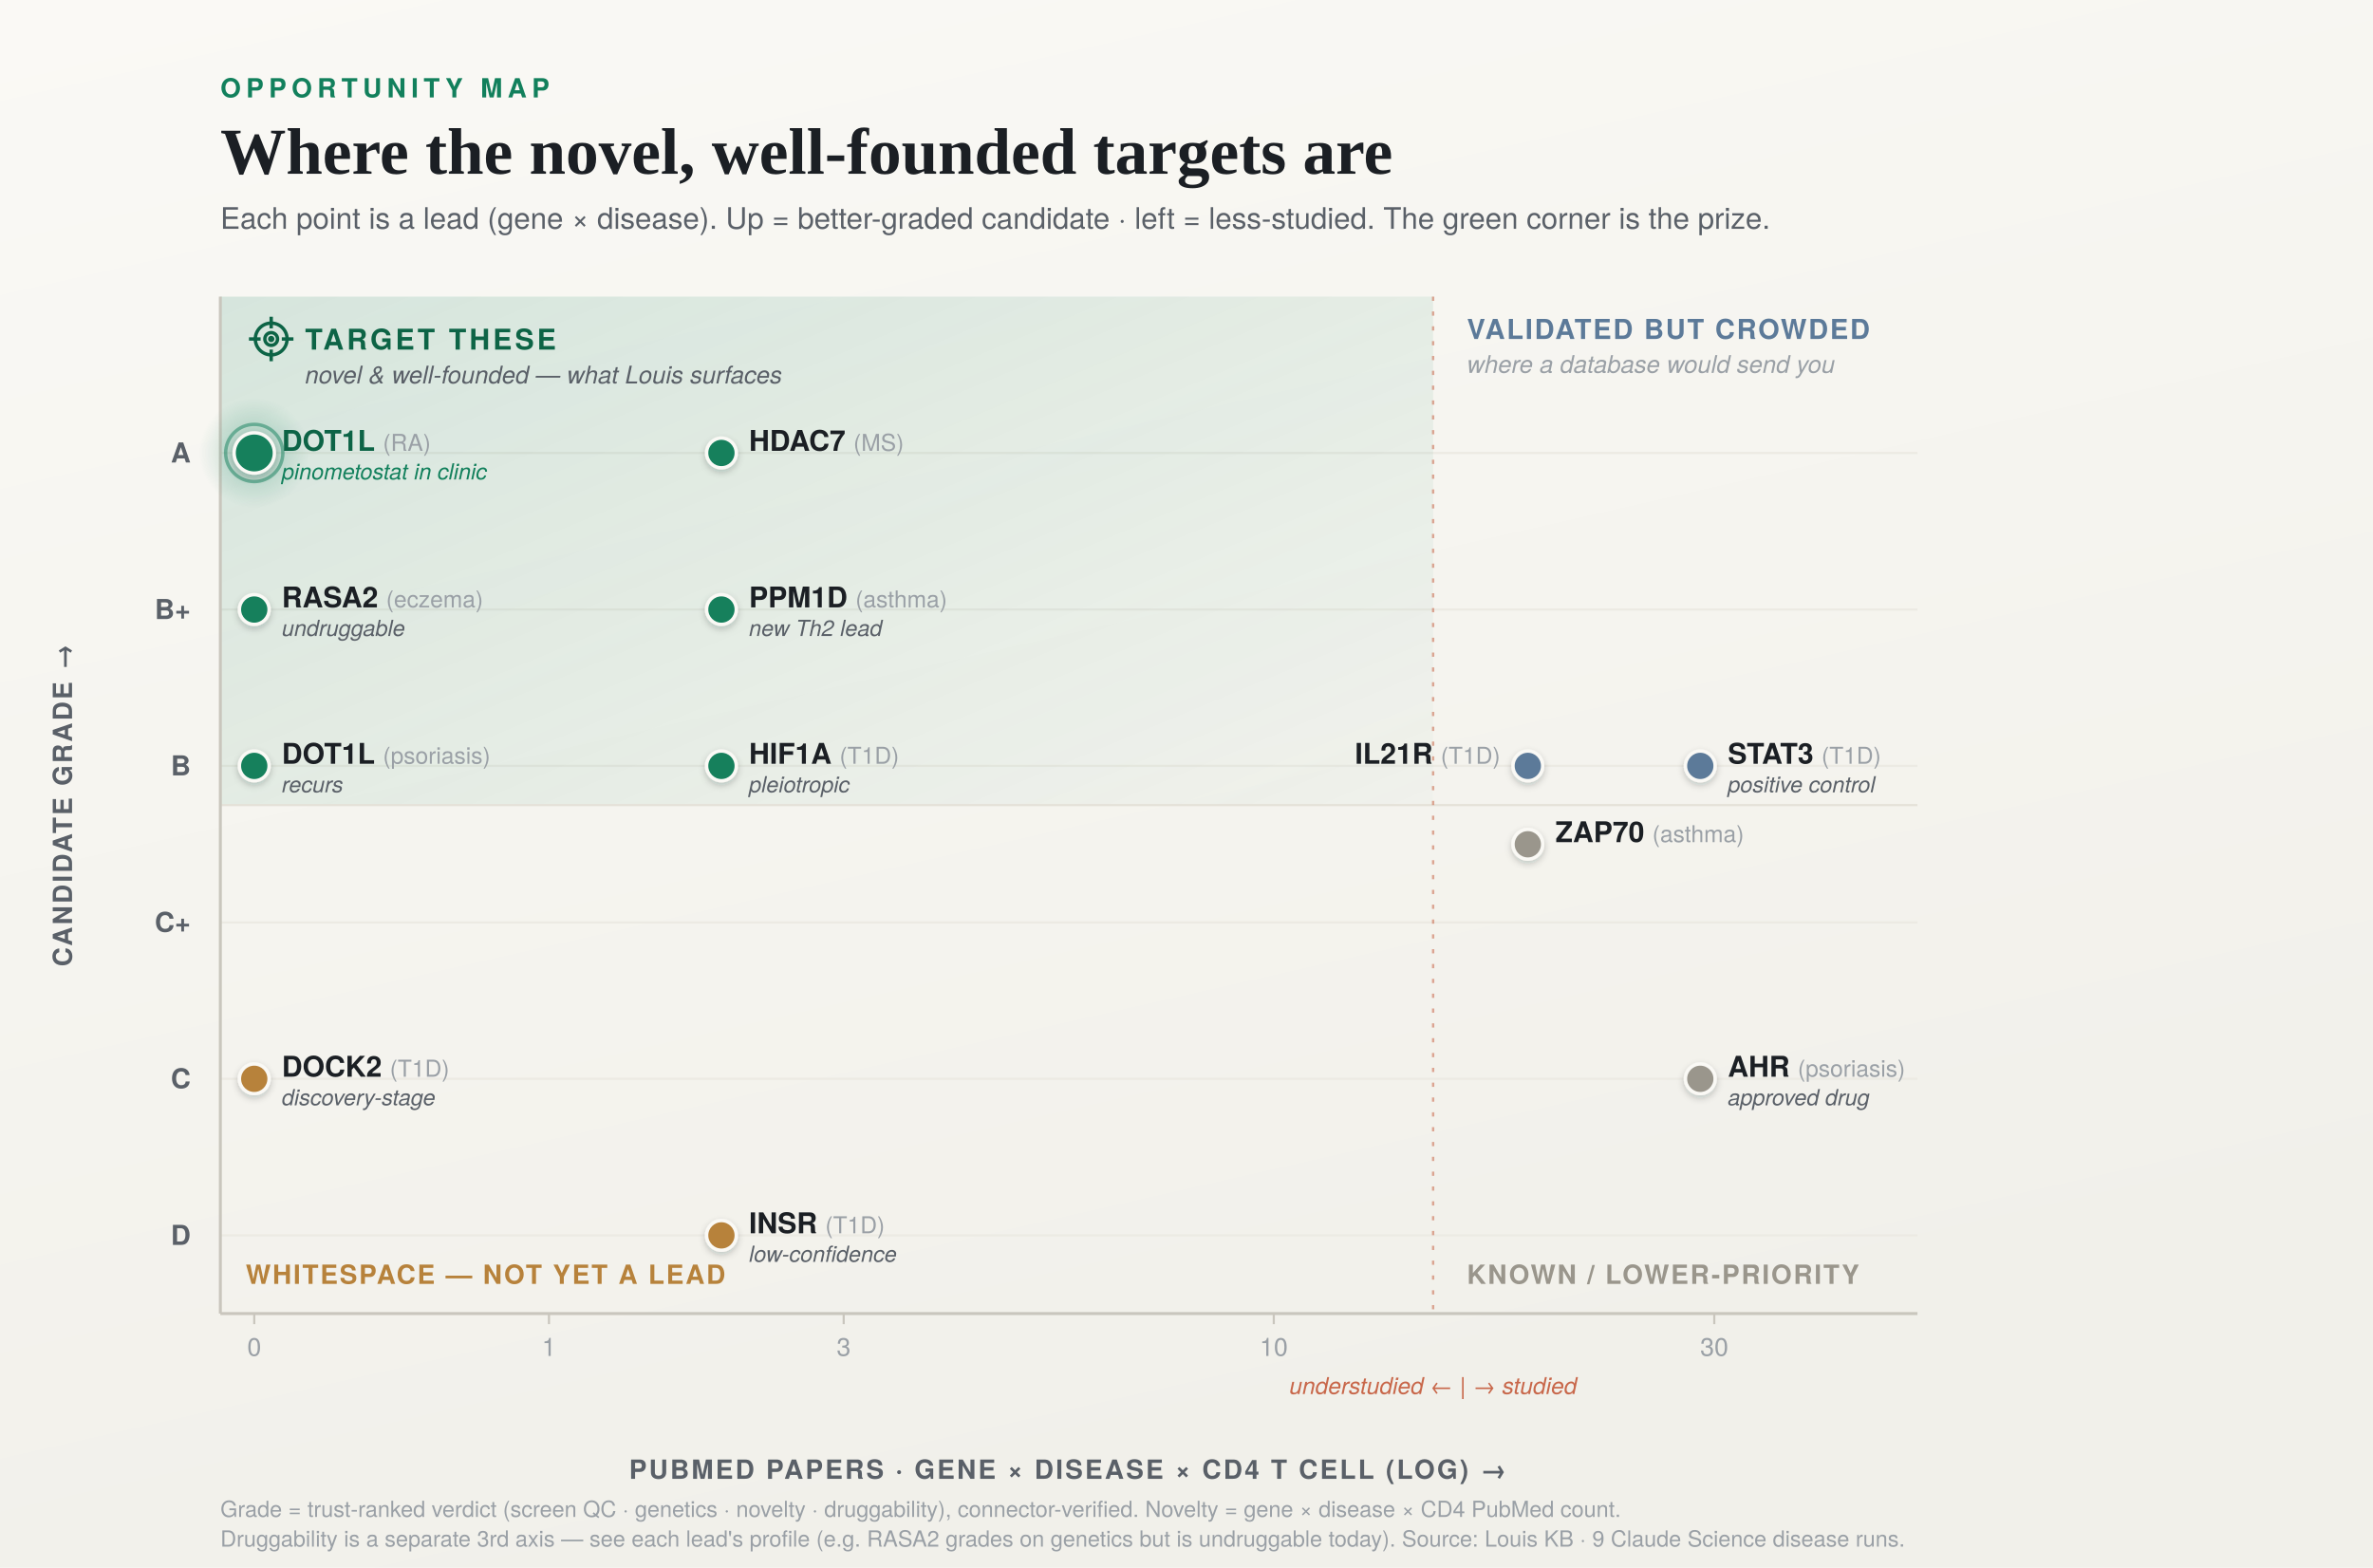
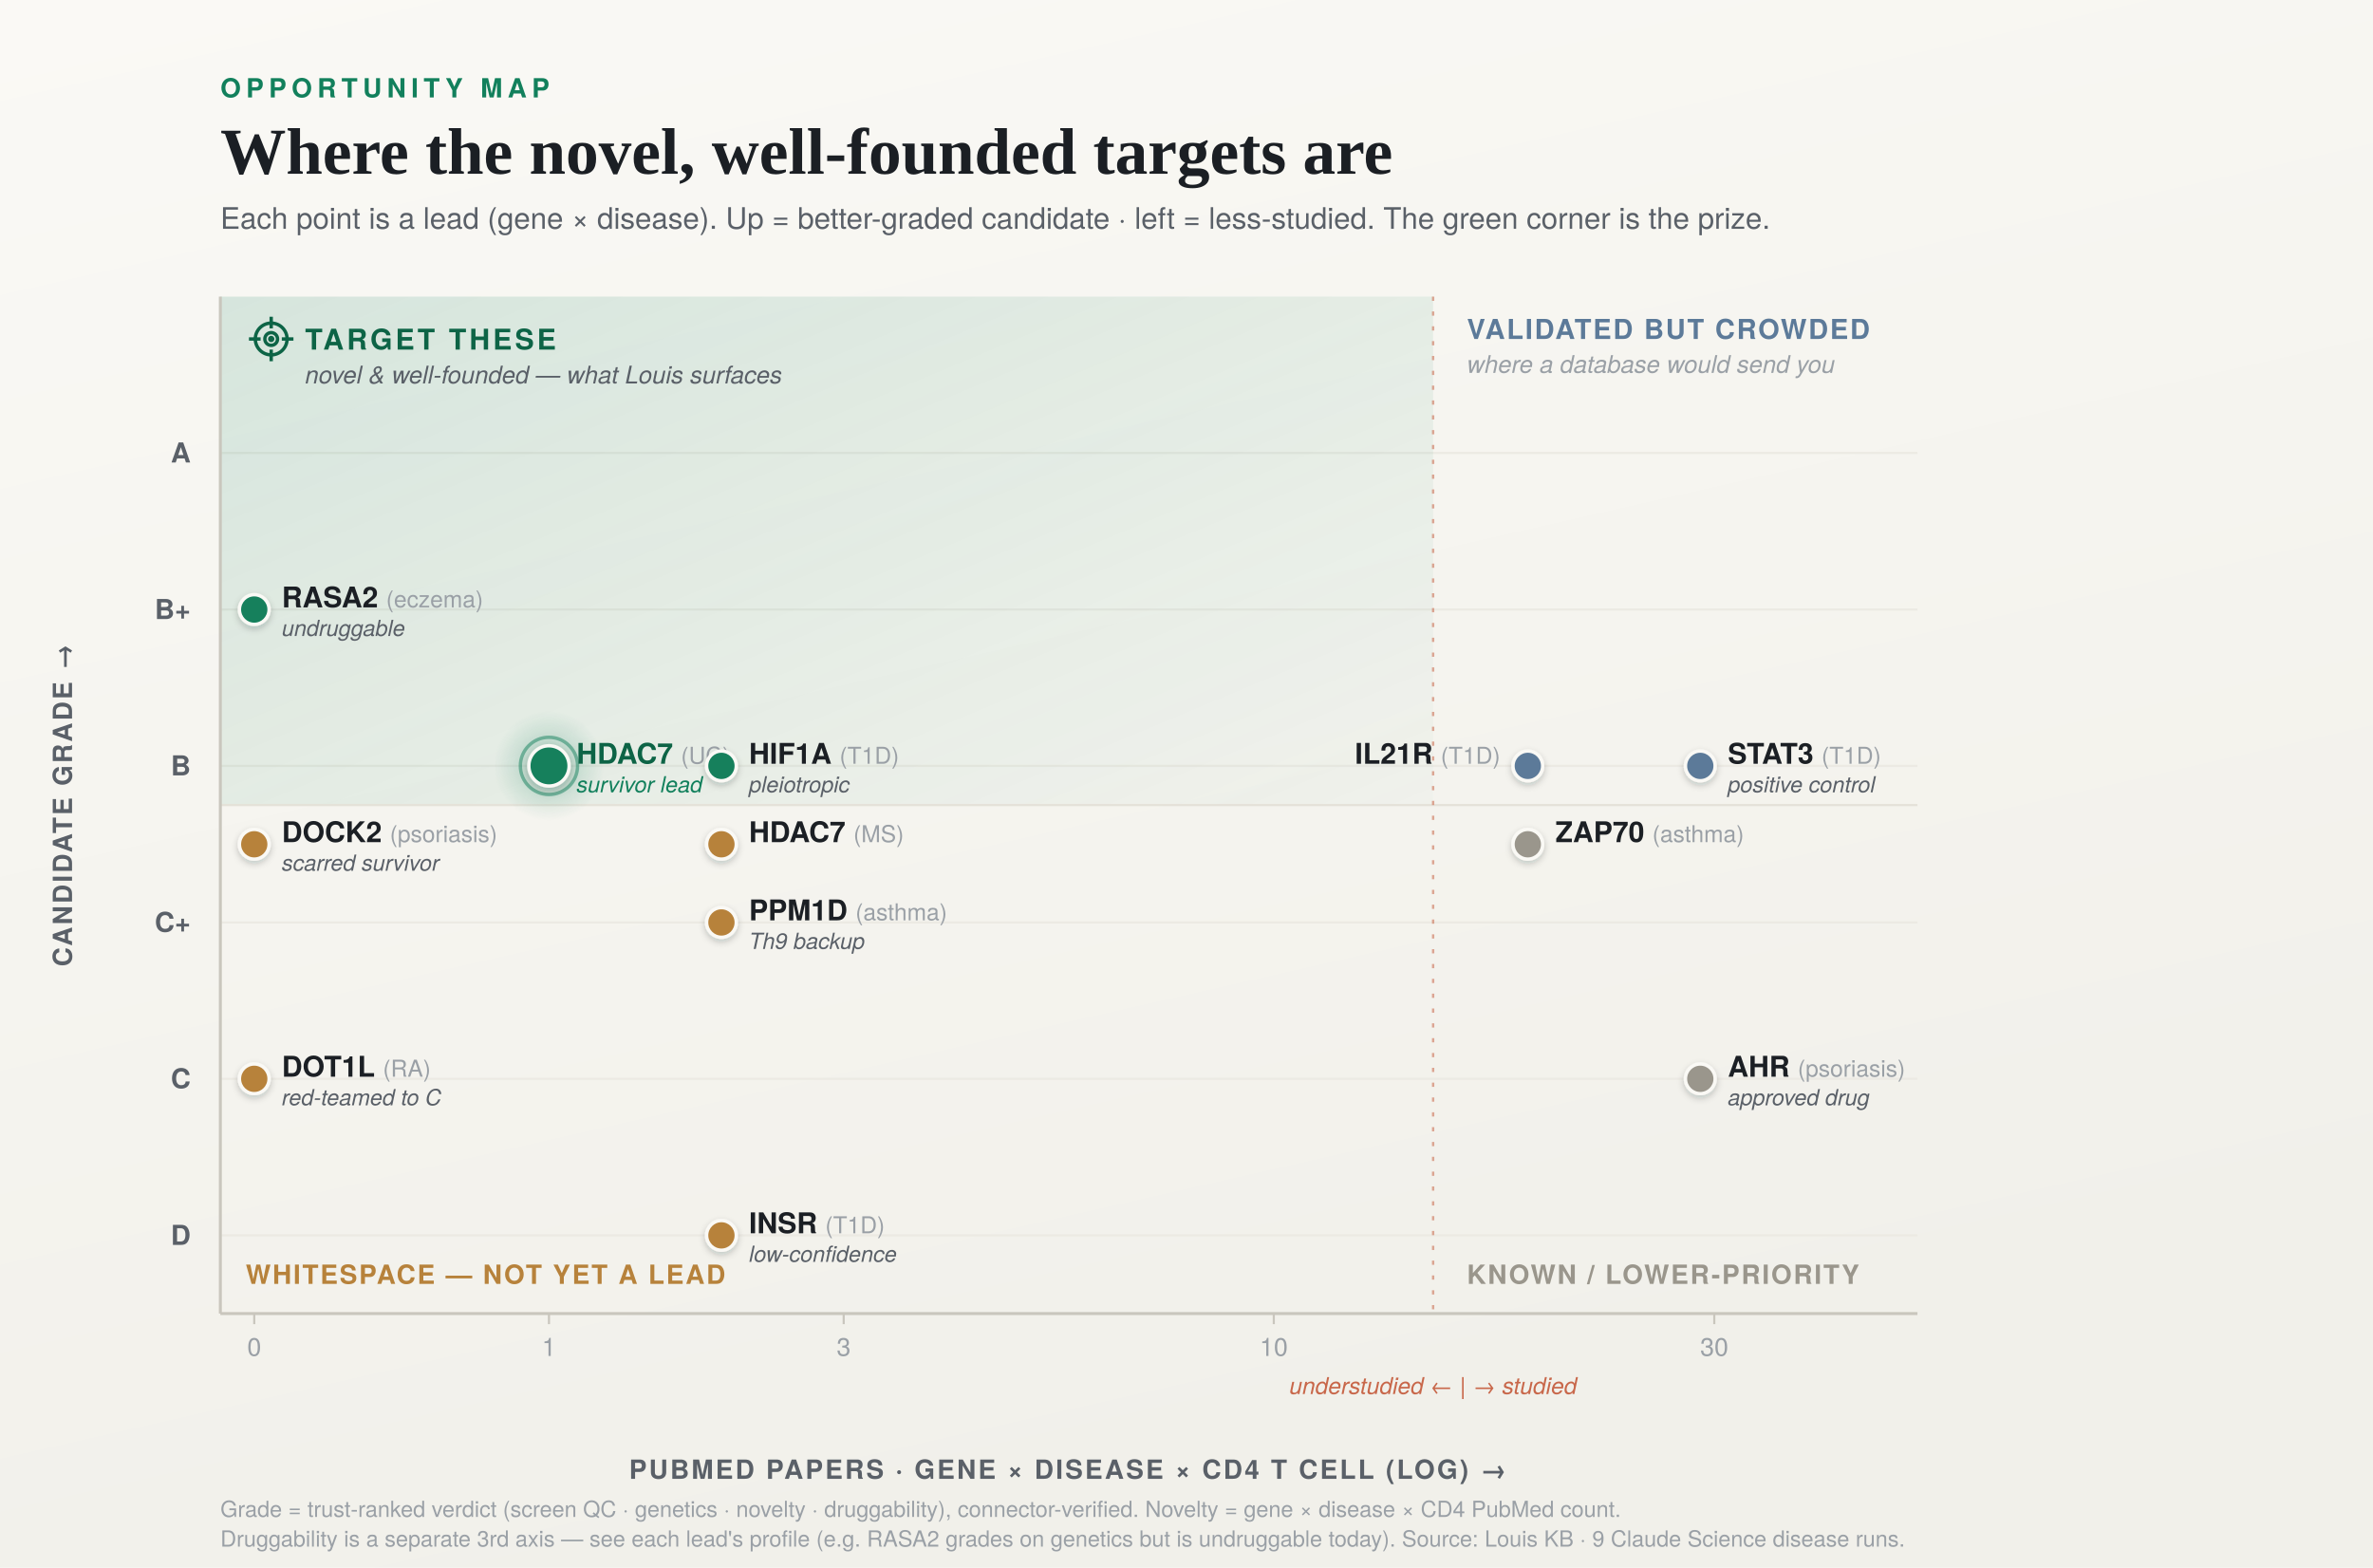
<svg xmlns="http://www.w3.org/2000/svg" viewBox="0 0 1120 740">
  <defs>
    <linearGradient id="paper" x1="0" y1="0" x2="0.35" y2="1">
      <stop offset="0" stop-color="#FAF9F5" />
      <stop offset="1" stop-color="#F1F0EA" />
    </linearGradient>
    <linearGradient id="prize" x1="0" y1="0" x2="1" y2="1">
      <stop offset="0" stop-color="#12805C" stop-opacity="0.15" />
      <stop offset="1" stop-color="#12805C" stop-opacity="0.015" />
    </linearGradient>
    <radialGradient id="glow">
      <stop offset="0" stop-color="#12805C" stop-opacity="0.30" />
      <stop offset="1" stop-color="#12805C" stop-opacity="0" />
    </radialGradient>
    <filter id="dot" x="-60%" y="-60%" width="220%" height="220%">
      <feDropShadow dx="0" dy="1.4" stdDeviation="1.7" flood-color="#1B1F24" flood-opacity="0.22" />
    </filter>
  </defs>
  <rect width="1120" height="740" fill="url(#paper)" />
  <line x1="104" y1="213.8" x2="905" y2="213.8" stroke="#ECEAE3" stroke-width="1" />
  <line x1="104" y1="287.7" x2="905" y2="287.7" stroke="#ECEAE3" stroke-width="1" />
  <line x1="104" y1="361.5" x2="905" y2="361.5" stroke="#ECEAE3" stroke-width="1" />
  <line x1="104" y1="435.4" x2="905" y2="435.4" stroke="#ECEAE3" stroke-width="1" />
  <line x1="104" y1="509.2" x2="905" y2="509.2" stroke="#ECEAE3" stroke-width="1" />
  <line x1="104" y1="583.1" x2="905" y2="583.1" stroke="#ECEAE3" stroke-width="1" />
  <rect x="104" y="140" width="572.4" height="240.0" fill="url(#prize)" />
  <line x1="104" y1="380.0" x2="905" y2="380.0" stroke="#E4E1D8" stroke-width="1" />
  <line x1="676.4" y1="140" x2="676.4" y2="620" stroke="#C8674A" stroke-width="1.1" stroke-opacity="0.55" stroke-dasharray="2 5" />
  <line x1="104" y1="620" x2="905" y2="620" stroke="#C9C6BD" stroke-width="1.4" />
  <line x1="104" y1="140" x2="104" y2="620" stroke="#C9C6BD" stroke-width="1.4" />
  <text x="104" y="46" font-family="'Avenir Next','Helvetica Neue',-apple-system,'Segoe UI',sans-serif" font-size="12.5" font-weight="700" letter-spacing="2.4" fill="#12805C">OPPORTUNITY MAP</text>
  <text x="104" y="82" font-family="'Iowan Old Style','Charter',Georgia,'Times New Roman',serif" font-size="31" font-weight="700" fill="#1B1F24">Where the novel, well-founded targets are</text>
  <text x="104" y="108" font-family="'Avenir Next','Helvetica Neue',-apple-system,'Segoe UI',sans-serif" font-size="14" fill="#5A6068">Each point is a lead (gene × disease). Up = better-graded candidate · left = less-studied. The green corner is the prize.</text>
  <g stroke="#0D6446" stroke-width="1.6" fill="none">
    <circle cx="128" cy="160" r="7.5" />
    <circle cx="128" cy="160" r="3" />
    <line x1="128" y1="149.5" x2="128" y2="155" />
    <line x1="128" y1="165" x2="128" y2="170.5" />
    <line x1="117.5" y1="160" x2="123" y2="160" />
    <line x1="133" y1="160" x2="138.5" y2="160" />
  </g>
  <circle cx="128" cy="160" r="1.5" fill="#0D6446" />
  <text x="144" y="165" font-family="'Avenir Next','Helvetica Neue',-apple-system,'Segoe UI',sans-serif" font-size="13.5" font-weight="700" letter-spacing="1.4" fill="#0D6446">TARGET THESE</text>
  <text x="144" y="181" font-family="'Avenir Next','Helvetica Neue',-apple-system,'Segoe UI',sans-serif" font-size="11.5" font-style="italic" fill="#5A6068">novel &amp; well-founded — what Louis surfaces</text>
  <text x="692.357" y="160" font-family="'Avenir Next','Helvetica Neue',-apple-system,'Segoe UI',sans-serif" font-size="13" font-weight="700" letter-spacing="0.8" fill="#5C7A99">VALIDATED BUT CROWDED</text>
  <text x="692.357" y="176" font-family="'Avenir Next','Helvetica Neue',-apple-system,'Segoe UI',sans-serif" font-size="11.5" font-style="italic" fill="#9AA0A6">where a database would send you</text>
  <text x="116" y="606" font-family="'Avenir Next','Helvetica Neue',-apple-system,'Segoe UI',sans-serif" font-size="12.5" font-weight="700" letter-spacing="0.8" fill="#B7823B">WHITESPACE — NOT YET A LEAD</text>
  <text x="692.357" y="606" font-family="'Avenir Next','Helvetica Neue',-apple-system,'Segoe UI',sans-serif" font-size="12.5" font-weight="700" letter-spacing="0.8" fill="#9A968C">KNOWN / LOWER-PRIORITY</text>
  <text x="90" y="218.3" font-family="'Avenir Next','Helvetica Neue',-apple-system,'Segoe UI',sans-serif" font-size="13" font-weight="600" fill="#5A6068" text-anchor="end">A</text>
  <text x="90" y="292.2" font-family="'Avenir Next','Helvetica Neue',-apple-system,'Segoe UI',sans-serif" font-size="13" font-weight="600" fill="#5A6068" text-anchor="end">B+</text>
  <text x="90" y="366.0" font-family="'Avenir Next','Helvetica Neue',-apple-system,'Segoe UI',sans-serif" font-size="13" font-weight="600" fill="#5A6068" text-anchor="end">B</text>
  <text x="90" y="439.9" font-family="'Avenir Next','Helvetica Neue',-apple-system,'Segoe UI',sans-serif" font-size="13" font-weight="600" fill="#5A6068" text-anchor="end">C+</text>
  <text x="90" y="513.7" font-family="'Avenir Next','Helvetica Neue',-apple-system,'Segoe UI',sans-serif" font-size="13" font-weight="600" fill="#5A6068" text-anchor="end">C</text>
  <text x="90" y="587.6" font-family="'Avenir Next','Helvetica Neue',-apple-system,'Segoe UI',sans-serif" font-size="13" font-weight="600" fill="#5A6068" text-anchor="end">D</text>
  <text x="34" y="380" font-family="'Avenir Next','Helvetica Neue',-apple-system,'Segoe UI',sans-serif" font-size="12.5" font-weight="600" letter-spacing="1" fill="#5A6068" text-anchor="middle" transform="rotate(-90 34 380)">CANDIDATE GRADE →</text>
  <line x1="120.0" y1="620" x2="120.0" y2="625" stroke="#C9C6BD" />
  <text x="120.0" y="640" font-family="'Avenir Next','Helvetica Neue',-apple-system,'Segoe UI',sans-serif" font-size="12" fill="#9AA0A6" text-anchor="middle" style="font-variant-numeric:tabular-nums">0</text>
  <line x1="259.1" y1="620" x2="259.1" y2="625" stroke="#C9C6BD" />
  <text x="259.1" y="640" font-family="'Avenir Next','Helvetica Neue',-apple-system,'Segoe UI',sans-serif" font-size="12" fill="#9AA0A6" text-anchor="middle" style="font-variant-numeric:tabular-nums">1</text>
  <line x1="398.2" y1="620" x2="398.2" y2="625" stroke="#C9C6BD" />
  <text x="398.2" y="640" font-family="'Avenir Next','Helvetica Neue',-apple-system,'Segoe UI',sans-serif" font-size="12" fill="#9AA0A6" text-anchor="middle" style="font-variant-numeric:tabular-nums">3</text>
  <line x1="601.2" y1="620" x2="601.2" y2="625" stroke="#C9C6BD" />
  <text x="601.2" y="640" font-family="'Avenir Next','Helvetica Neue',-apple-system,'Segoe UI',sans-serif" font-size="12" fill="#9AA0A6" text-anchor="middle" style="font-variant-numeric:tabular-nums">10</text>
  <line x1="809.1" y1="620" x2="809.1" y2="625" stroke="#C9C6BD" />
  <text x="809.1" y="640" font-family="'Avenir Next','Helvetica Neue',-apple-system,'Segoe UI',sans-serif" font-size="12" fill="#9AA0A6" text-anchor="middle" style="font-variant-numeric:tabular-nums">30</text>
  <text x="504" y="698" font-family="'Avenir Next','Helvetica Neue',-apple-system,'Segoe UI',sans-serif" font-size="12.5" font-weight="600" letter-spacing="1" fill="#5A6068" text-anchor="middle">PUBMED PAPERS · GENE × DISEASE × CD4 T CELL  (LOG) →</text>
  <text x="676.4" y="658" font-family="'Avenir Next','Helvetica Neue',-apple-system,'Segoe UI',sans-serif" font-size="11" font-style="italic" fill="#C8674A" text-anchor="middle">understudied ← | → studied</text>
-   <circle cx="120.0" cy="213.8" r="26" fill="url(#glow)" />
-   <circle cx="120.0" cy="213.8" r="13.5" fill="none" stroke="#12805C" stroke-width="1.6" stroke-opacity="0.5" />
-   <circle cx="120.0" cy="213.8" r="9.5" fill="#12805C" stroke="#FAF9F5" stroke-width="1.6" filter="url(#dot)" />
-   <text x="133.0" y="212.8" font-family="'Avenir Next','Helvetica Neue',-apple-system,'Segoe UI',sans-serif" font-size="13.5" font-weight="700" fill="#0D6446" text-anchor="start">DOT1L <tspan font-size="11" font-weight="400" fill="#9AA0A6">(RA)</tspan>
+   <circle cx="259.1" cy="361.5" r="26" fill="url(#glow)" />
+   <circle cx="259.1" cy="361.5" r="13.5" fill="none" stroke="#12805C" stroke-width="1.6" stroke-opacity="0.5" />
+   <circle cx="259.1" cy="361.5" r="9.5" fill="#12805C" stroke="#FAF9F5" stroke-width="1.6" filter="url(#dot)" />
+   <text x="272.1" y="360.5" font-family="'Avenir Next','Helvetica Neue',-apple-system,'Segoe UI',sans-serif" font-size="13.5" font-weight="700" fill="#0D6446" text-anchor="start">HDAC7 <tspan font-size="11" font-weight="400" fill="#9AA0A6">(UC)</tspan>
  </text>
-   <text x="133.0" y="226.3" font-family="'Avenir Next','Helvetica Neue',-apple-system,'Segoe UI',sans-serif" font-size="10.5" font-style="italic" fill="#12805C" text-anchor="start">pinometostat in clinic</text>
-   <circle cx="340.5" cy="213.8" r="7" fill="#12805C" stroke="#FAF9F5" stroke-width="1.6" filter="url(#dot)" />
-   <text x="353.5" y="212.8" font-family="'Avenir Next','Helvetica Neue',-apple-system,'Segoe UI',sans-serif" font-size="13.5" font-weight="700" fill="#1B1F24" text-anchor="start">HDAC7 <tspan font-size="11" font-weight="400" fill="#9AA0A6">(MS)</tspan>
+   <text x="272.1" y="374.0" font-family="'Avenir Next','Helvetica Neue',-apple-system,'Segoe UI',sans-serif" font-size="10.5" font-style="italic" fill="#12805C" text-anchor="start">survivor lead</text>
+   <circle cx="120.0" cy="509.2" r="7" fill="#B7823B" stroke="#FAF9F5" stroke-width="1.6" filter="url(#dot)" />
+   <text x="133.0" y="508.2" font-family="'Avenir Next','Helvetica Neue',-apple-system,'Segoe UI',sans-serif" font-size="13.5" font-weight="700" fill="#1B1F24" text-anchor="start">DOT1L <tspan font-size="11" font-weight="400" fill="#9AA0A6">(RA)</tspan>
  </text>
-   <circle cx="340.5" cy="287.7" r="7" fill="#12805C" stroke="#FAF9F5" stroke-width="1.6" filter="url(#dot)" />
-   <text x="353.5" y="286.7" font-family="'Avenir Next','Helvetica Neue',-apple-system,'Segoe UI',sans-serif" font-size="13.5" font-weight="700" fill="#1B1F24" text-anchor="start">PPM1D <tspan font-size="11" font-weight="400" fill="#9AA0A6">(asthma)</tspan>
+   <text x="133.0" y="521.7" font-family="'Avenir Next','Helvetica Neue',-apple-system,'Segoe UI',sans-serif" font-size="10.5" font-style="italic" fill="#5A6068" text-anchor="start">red-teamed to C</text>
+   <circle cx="340.5" cy="398.5" r="7" fill="#B7823B" stroke="#FAF9F5" stroke-width="1.6" filter="url(#dot)" />
+   <text x="353.5" y="397.5" font-family="'Avenir Next','Helvetica Neue',-apple-system,'Segoe UI',sans-serif" font-size="13.5" font-weight="700" fill="#1B1F24" text-anchor="start">HDAC7 <tspan font-size="11" font-weight="400" fill="#9AA0A6">(MS)</tspan>
  </text>
-   <text x="353.5" y="300.2" font-family="'Avenir Next','Helvetica Neue',-apple-system,'Segoe UI',sans-serif" font-size="10.5" font-style="italic" fill="#5A6068" text-anchor="start">new Th2 lead</text>
+   <circle cx="340.5" cy="435.4" r="7" fill="#B7823B" stroke="#FAF9F5" stroke-width="1.6" filter="url(#dot)" />
+   <text x="353.5" y="434.4" font-family="'Avenir Next','Helvetica Neue',-apple-system,'Segoe UI',sans-serif" font-size="13.5" font-weight="700" fill="#1B1F24" text-anchor="start">PPM1D <tspan font-size="11" font-weight="400" fill="#9AA0A6">(asthma)</tspan>
+   </text>
+   <text x="353.5" y="447.9" font-family="'Avenir Next','Helvetica Neue',-apple-system,'Segoe UI',sans-serif" font-size="10.5" font-style="italic" fill="#5A6068" text-anchor="start">Th9 backup</text>
  <circle cx="120.0" cy="287.7" r="7" fill="#12805C" stroke="#FAF9F5" stroke-width="1.6" filter="url(#dot)" />
  <text x="133.0" y="286.7" font-family="'Avenir Next','Helvetica Neue',-apple-system,'Segoe UI',sans-serif" font-size="13.5" font-weight="700" fill="#1B1F24" text-anchor="start">RASA2 <tspan font-size="11" font-weight="400" fill="#9AA0A6">(eczema)</tspan>
  </text>
  <text x="133.0" y="300.2" font-family="'Avenir Next','Helvetica Neue',-apple-system,'Segoe UI',sans-serif" font-size="10.5" font-style="italic" fill="#5A6068" text-anchor="start">undruggable</text>
  <circle cx="340.5" cy="361.5" r="7" fill="#12805C" stroke="#FAF9F5" stroke-width="1.6" filter="url(#dot)" />
  <text x="353.5" y="360.5" font-family="'Avenir Next','Helvetica Neue',-apple-system,'Segoe UI',sans-serif" font-size="13.5" font-weight="700" fill="#1B1F24" text-anchor="start">HIF1A <tspan font-size="11" font-weight="400" fill="#9AA0A6">(T1D)</tspan>
  </text>
  <text x="353.5" y="374.0" font-family="'Avenir Next','Helvetica Neue',-apple-system,'Segoe UI',sans-serif" font-size="10.5" font-style="italic" fill="#5A6068" text-anchor="start">pleiotropic</text>
-   <circle cx="120.0" cy="361.5" r="7" fill="#12805C" stroke="#FAF9F5" stroke-width="1.6" filter="url(#dot)" />
-   <text x="133.0" y="360.5" font-family="'Avenir Next','Helvetica Neue',-apple-system,'Segoe UI',sans-serif" font-size="13.5" font-weight="700" fill="#1B1F24" text-anchor="start">DOT1L <tspan font-size="11" font-weight="400" fill="#9AA0A6">(psoriasis)</tspan>
-   </text>
-   <text x="133.0" y="374.0" font-family="'Avenir Next','Helvetica Neue',-apple-system,'Segoe UI',sans-serif" font-size="10.5" font-style="italic" fill="#5A6068" text-anchor="start">recurs</text>
  <circle cx="721.1" cy="361.5" r="7" fill="#5C7A99" stroke="#FAF9F5" stroke-width="1.6" filter="url(#dot)" />
  <text x="708.1" y="360.5" font-family="'Avenir Next','Helvetica Neue',-apple-system,'Segoe UI',sans-serif" font-size="13.5" font-weight="700" fill="#1B1F24" text-anchor="end">IL21R <tspan font-size="11" font-weight="400" fill="#9AA0A6">(T1D)</tspan>
  </text>
  <circle cx="802.5" cy="361.5" r="7" fill="#5C7A99" stroke="#FAF9F5" stroke-width="1.6" filter="url(#dot)" />
  <text x="815.5" y="360.5" font-family="'Avenir Next','Helvetica Neue',-apple-system,'Segoe UI',sans-serif" font-size="13.5" font-weight="700" fill="#1B1F24" text-anchor="start">STAT3 <tspan font-size="11" font-weight="400" fill="#9AA0A6">(T1D)</tspan>
  </text>
  <text x="815.5" y="374.0" font-family="'Avenir Next','Helvetica Neue',-apple-system,'Segoe UI',sans-serif" font-size="10.5" font-style="italic" fill="#5A6068" text-anchor="start">positive control</text>
  <circle cx="721.1" cy="398.5" r="7" fill="#9A968C" stroke="#FAF9F5" stroke-width="1.6" filter="url(#dot)" />
  <text x="734.1" y="397.5" font-family="'Avenir Next','Helvetica Neue',-apple-system,'Segoe UI',sans-serif" font-size="13.5" font-weight="700" fill="#1B1F24" text-anchor="start">ZAP70 <tspan font-size="11" font-weight="400" fill="#9AA0A6">(asthma)</tspan>
  </text>
  <circle cx="802.5" cy="509.2" r="7" fill="#9A968C" stroke="#FAF9F5" stroke-width="1.6" filter="url(#dot)" />
  <text x="815.5" y="508.2" font-family="'Avenir Next','Helvetica Neue',-apple-system,'Segoe UI',sans-serif" font-size="13.5" font-weight="700" fill="#1B1F24" text-anchor="start">AHR <tspan font-size="11" font-weight="400" fill="#9AA0A6">(psoriasis)</tspan>
  </text>
  <text x="815.5" y="521.7" font-family="'Avenir Next','Helvetica Neue',-apple-system,'Segoe UI',sans-serif" font-size="10.5" font-style="italic" fill="#5A6068" text-anchor="start">approved drug</text>
-   <circle cx="120.0" cy="509.2" r="7" fill="#B7823B" stroke="#FAF9F5" stroke-width="1.6" filter="url(#dot)" />
-   <text x="133.0" y="508.2" font-family="'Avenir Next','Helvetica Neue',-apple-system,'Segoe UI',sans-serif" font-size="13.5" font-weight="700" fill="#1B1F24" text-anchor="start">DOCK2 <tspan font-size="11" font-weight="400" fill="#9AA0A6">(T1D)</tspan>
+   <circle cx="120.0" cy="398.5" r="7" fill="#B7823B" stroke="#FAF9F5" stroke-width="1.6" filter="url(#dot)" />
+   <text x="133.0" y="397.5" font-family="'Avenir Next','Helvetica Neue',-apple-system,'Segoe UI',sans-serif" font-size="13.5" font-weight="700" fill="#1B1F24" text-anchor="start">DOCK2 <tspan font-size="11" font-weight="400" fill="#9AA0A6">(psoriasis)</tspan>
  </text>
-   <text x="133.0" y="521.7" font-family="'Avenir Next','Helvetica Neue',-apple-system,'Segoe UI',sans-serif" font-size="10.5" font-style="italic" fill="#5A6068" text-anchor="start">discovery-stage</text>
+   <text x="133.0" y="411.0" font-family="'Avenir Next','Helvetica Neue',-apple-system,'Segoe UI',sans-serif" font-size="10.5" font-style="italic" fill="#5A6068" text-anchor="start">scarred survivor</text>
  <circle cx="340.5" cy="583.1" r="7" fill="#B7823B" stroke="#FAF9F5" stroke-width="1.6" filter="url(#dot)" />
  <text x="353.5" y="582.1" font-family="'Avenir Next','Helvetica Neue',-apple-system,'Segoe UI',sans-serif" font-size="13.5" font-weight="700" fill="#1B1F24" text-anchor="start">INSR <tspan font-size="11" font-weight="400" fill="#9AA0A6">(T1D)</tspan>
  </text>
  <text x="353.5" y="595.6" font-family="'Avenir Next','Helvetica Neue',-apple-system,'Segoe UI',sans-serif" font-size="10.5" font-style="italic" fill="#5A6068" text-anchor="start">low-confidence</text>
  <text x="104" y="716" font-family="'Avenir Next','Helvetica Neue',-apple-system,'Segoe UI',sans-serif" font-size="10.5" fill="#9AA0A6">Grade = trust-ranked verdict (screen QC · genetics · novelty · druggability), connector-verified.  Novelty = gene × disease × CD4 PubMed count.</text>
  <text x="104" y="730" font-family="'Avenir Next','Helvetica Neue',-apple-system,'Segoe UI',sans-serif" font-size="10.5" fill="#9AA0A6">Druggability is a separate 3rd axis — see each lead's profile (e.g. RASA2 grades on genetics but is undruggable today).  Source: Louis KB · 9 Claude Science disease runs.</text>
</svg>
